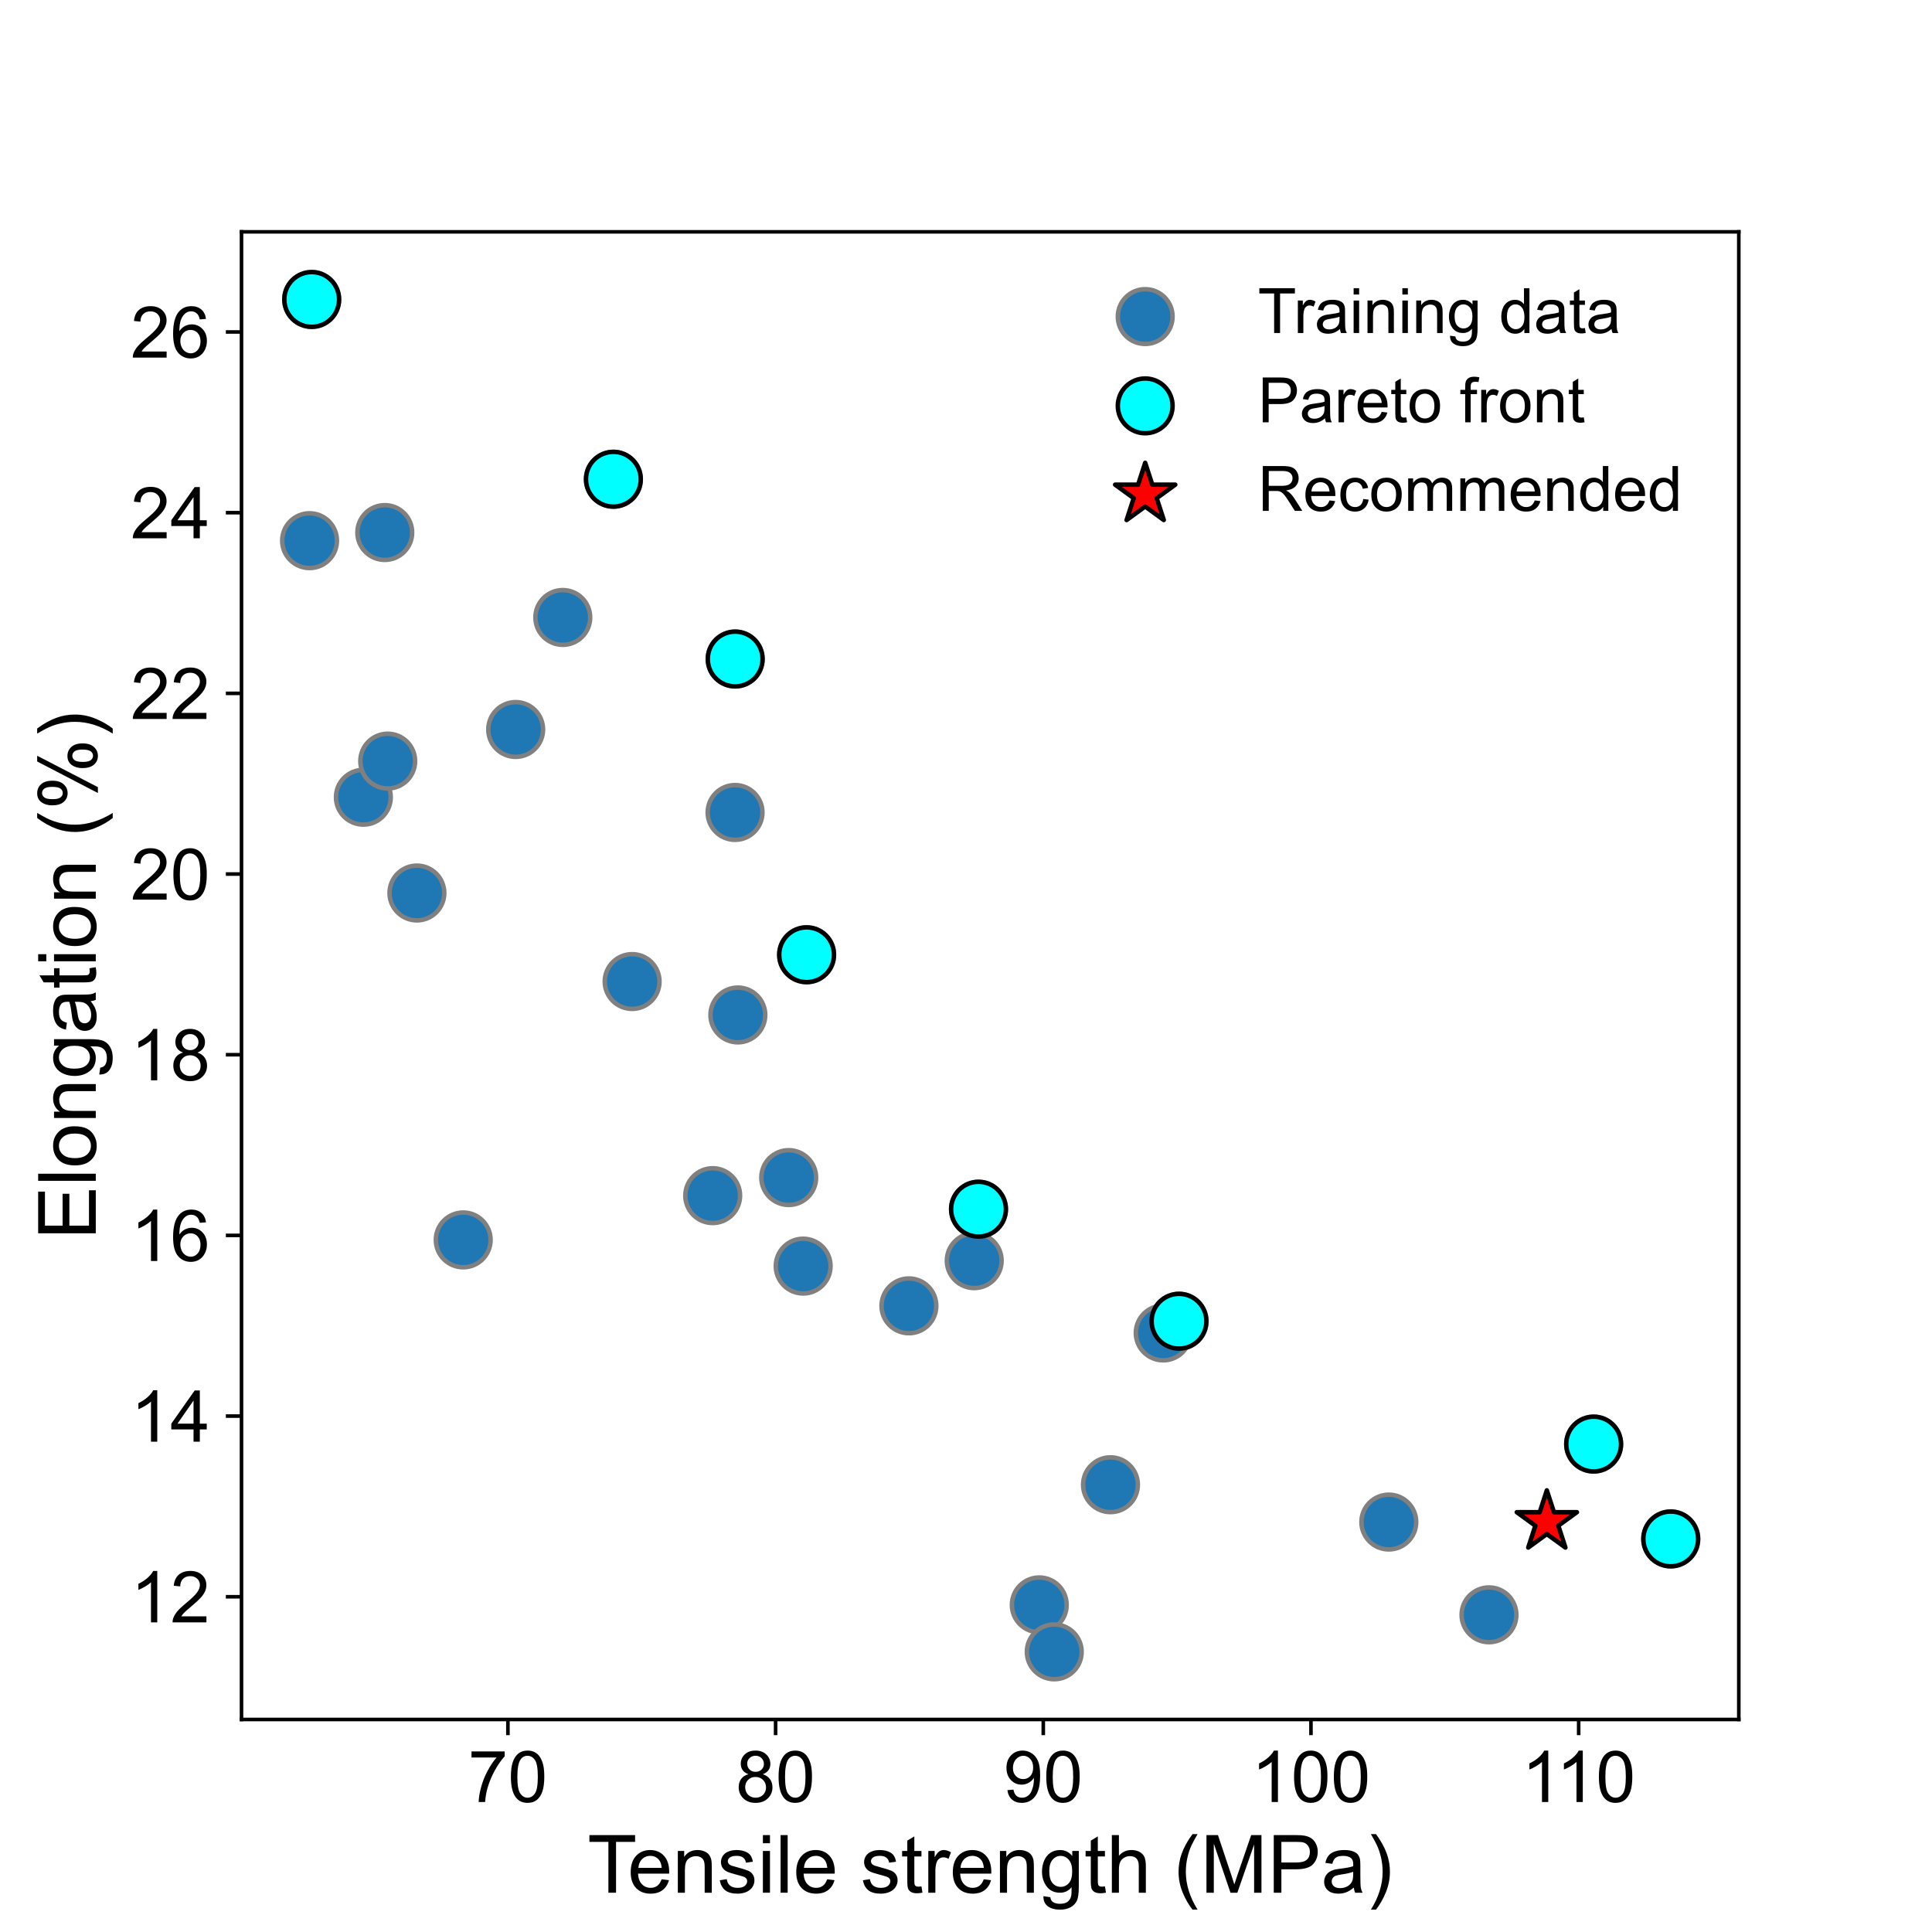
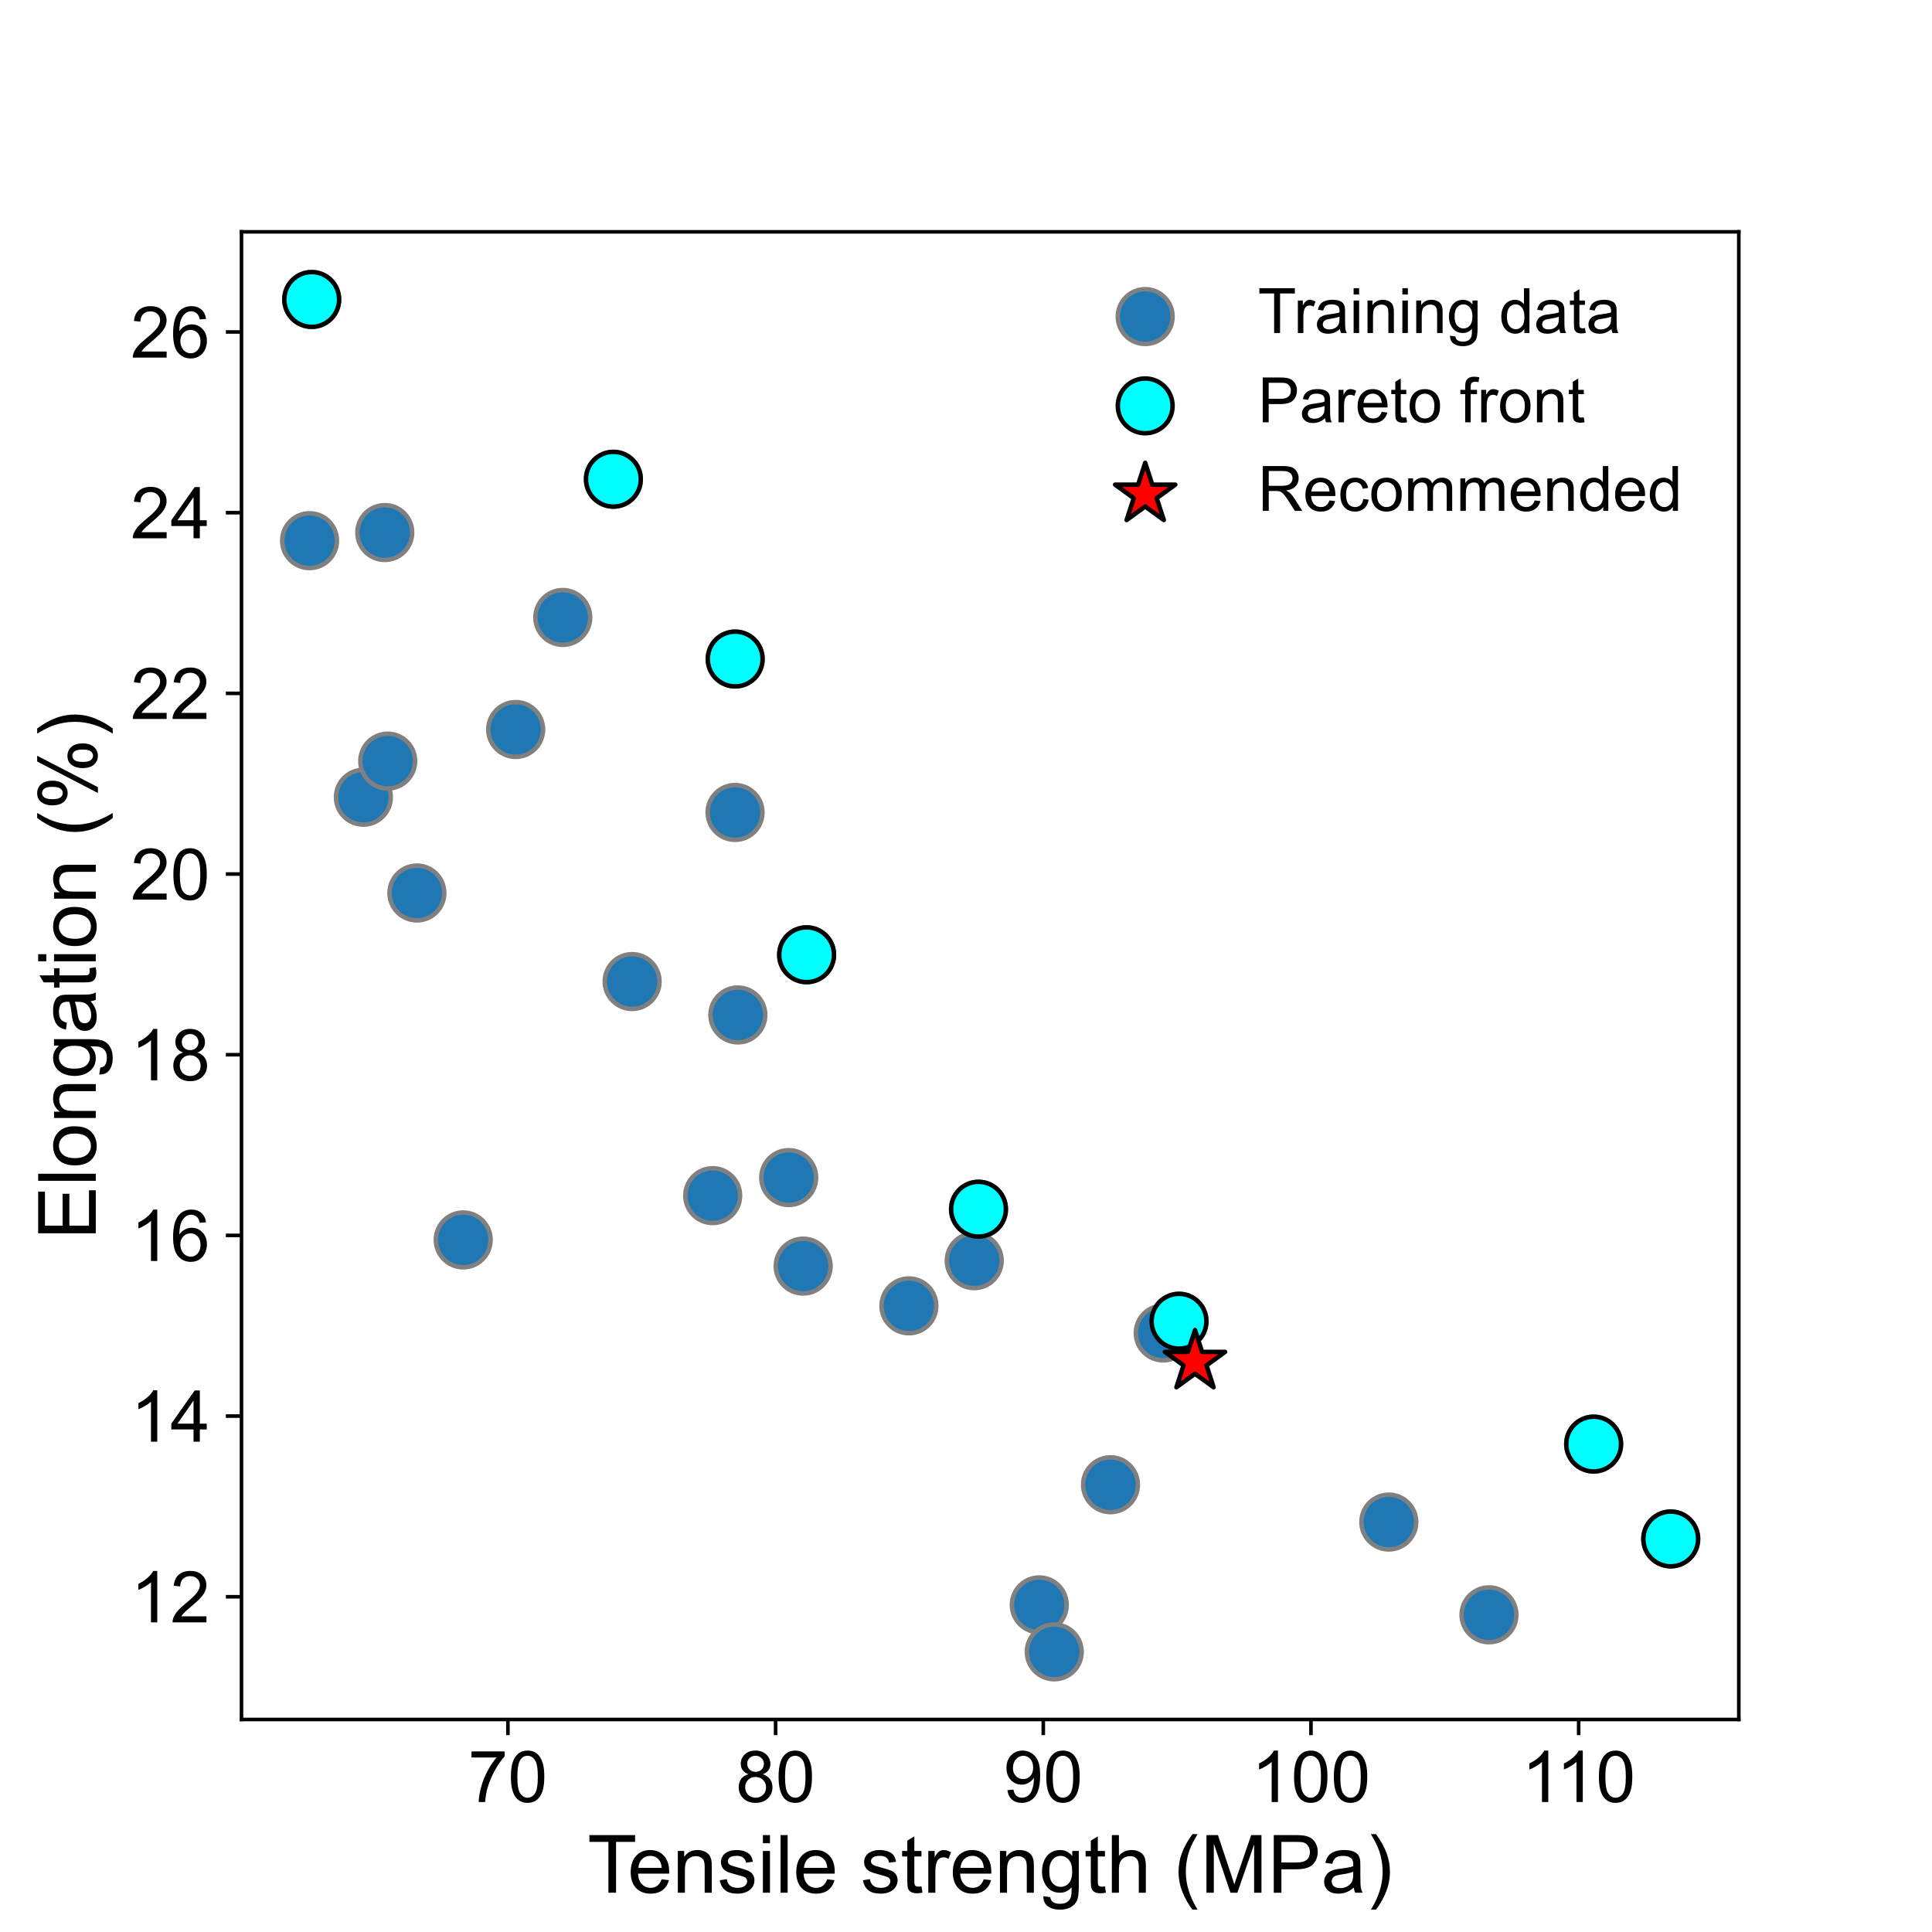
<svg xmlns="http://www.w3.org/2000/svg" xmlns:xlink="http://www.w3.org/1999/xlink" width="432pt" height="432pt" viewBox="0 0 432 432" version="1.1">
  <defs>
    <style type="text/css">*{stroke-linejoin: round; stroke-linecap: butt}</style>
  </defs>
  <g id="figure_1">
    <g id="patch_1">
      <path d="M 0 432  L 432 432  L 432 0  L 0 0  z " style="fill: #ffffff" />
    </g>
    <g id="axes_1">
      <g id="patch_2">
        <path d="M 54 384.48  L 388.8 384.48  L 388.8 51.84  L 54 51.84  z " style="fill: #ffffff" />
      </g>
      <g id="PathCollection_1">
        <defs>
-           <path id="mb2eb0b26bb" d="M 0 6.124  C 1.624 6.124 3.182 5.478 4.33 4.33  C 5.478 3.182 6.124 1.624 6.124 0  C 6.124 -1.624 5.478 -3.182 4.33 -4.33  C 3.182 -5.478 1.624 -6.124 0 -6.124  C -1.624 -6.124 -3.182 -5.478 -4.33 -4.33  C -5.478 -3.182 -6.124 -1.624 -6.124 0  C -6.124 1.624 -5.478 3.182 -4.33 4.33  C -3.182 5.478 -1.624 6.124 0 6.124  z " style="stroke: #808080" />
+           <path id="mb9b597c4c8" d="M 0 6.124  C 1.624 6.124 3.182 5.478 4.33 4.33  C 5.478 3.182 6.124 1.624 6.124 0  C 6.124 -1.624 5.478 -3.182 4.33 -4.33  C 3.182 -5.478 1.624 -6.124 0 -6.124  C -1.624 -6.124 -3.182 -5.478 -4.33 -4.33  C -5.478 -3.182 -6.124 -1.624 -6.124 0  C -6.124 1.624 -5.478 3.182 -4.33 4.33  C -3.182 5.478 -1.624 6.124 0 6.124  z " style="stroke: #808080" />
        </defs>
-         <g clip-path="url(#p5743143199)">
-           <use xlink:href="#mb2eb0b26bb" x="81.249" y="178.264" style="fill: #1f77b4; stroke: #808080" />
-           <use xlink:href="#mb2eb0b26bb" x="69.218" y="120.895" style="fill: #1f77b4; stroke: #808080" />
-           <use xlink:href="#mb2eb0b26bb" x="125.841" y="138.065" style="fill: #1f77b4; stroke: #808080" />
-           <use xlink:href="#mb2eb0b26bb" x="93.22" y="199.677" style="fill: #1f77b4; stroke: #808080" />
-           <use xlink:href="#mb2eb0b26bb" x="115.307" y="163.114" style="fill: #1f77b4; stroke: #808080" />
-           <use xlink:href="#mb2eb0b26bb" x="103.575" y="277.246" style="fill: #1f77b4; stroke: #808080" />
-           <use xlink:href="#mb2eb0b26bb" x="159.36" y="267.348" style="fill: #1f77b4; stroke: #808080" />
-           <use xlink:href="#mb2eb0b26bb" x="176.359" y="263.308" style="fill: #1f77b4; stroke: #808080" />
-           <use xlink:href="#mb2eb0b26bb" x="179.591" y="283.104" style="fill: #1f77b4; stroke: #808080" />
-           <use xlink:href="#mb2eb0b26bb" x="164.986" y="226.947" style="fill: #1f77b4; stroke: #808080" />
-           <use xlink:href="#mb2eb0b26bb" x="203.234" y="291.992" style="fill: #1f77b4; stroke: #808080" />
-           <use xlink:href="#mb2eb0b26bb" x="218.796" y="270.378" style="fill: #1f77b4; stroke: #808080" />
-           <use xlink:href="#mb2eb0b26bb" x="217.839" y="281.892" style="fill: #1f77b4; stroke: #808080" />
-           <use xlink:href="#mb2eb0b26bb" x="260.096" y="298.053" style="fill: #1f77b4; stroke: #808080" />
-           <use xlink:href="#mb2eb0b26bb" x="263.628" y="295.427" style="fill: #1f77b4; stroke: #808080" />
-           <use xlink:href="#mb2eb0b26bb" x="248.305" y="331.989" style="fill: #1f77b4; stroke: #808080" />
-           <use xlink:href="#mb2eb0b26bb" x="232.383" y="358.856" style="fill: #1f77b4; stroke: #808080" />
-           <use xlink:href="#mb2eb0b26bb" x="235.735" y="369.36" style="fill: #1f77b4; stroke: #808080" />
-           <use xlink:href="#mb2eb0b26bb" x="332.94" y="361.078" style="fill: #1f77b4; stroke: #808080" />
-           <use xlink:href="#mb2eb0b26bb" x="356.344" y="322.899" style="fill: #1f77b4; stroke: #808080" />
-           <use xlink:href="#mb2eb0b26bb" x="373.582" y="344.109" style="fill: #1f77b4; stroke: #808080" />
-           <use xlink:href="#mb2eb0b26bb" x="86.696" y="170.184" style="fill: #1f77b4; stroke: #808080" />
-           <use xlink:href="#mb2eb0b26bb" x="69.697" y="66.96" style="fill: #1f77b4; stroke: #808080" />
-           <use xlink:href="#mb2eb0b26bb" x="86.037" y="119.077" style="fill: #1f77b4; stroke: #808080" />
-           <use xlink:href="#mb2eb0b26bb" x="141.344" y="219.473" style="fill: #1f77b4; stroke: #808080" />
-           <use xlink:href="#mb2eb0b26bb" x="164.388" y="147.358" style="fill: #1f77b4; stroke: #808080" />
-           <use xlink:href="#mb2eb0b26bb" x="137.154" y="107.159" style="fill: #1f77b4; stroke: #808080" />
-           <use xlink:href="#mb2eb0b26bb" x="164.359" y="181.667" style="fill: #1f77b4; stroke: #808080" />
-           <use xlink:href="#mb2eb0b26bb" x="310.542" y="340.335" style="fill: #1f77b4; stroke: #808080" />
-           <use xlink:href="#mb2eb0b26bb" x="180.361" y="213.486" style="fill: #1f77b4; stroke: #808080" />
+         <g clip-path="url(#pc70ac5f37f)">
+           <use xlink:href="#mb9b597c4c8" x="81.249" y="178.264" style="fill: #1f77b4; stroke: #808080" />
+           <use xlink:href="#mb9b597c4c8" x="69.218" y="120.895" style="fill: #1f77b4; stroke: #808080" />
+           <use xlink:href="#mb9b597c4c8" x="125.841" y="138.065" style="fill: #1f77b4; stroke: #808080" />
+           <use xlink:href="#mb9b597c4c8" x="93.22" y="199.677" style="fill: #1f77b4; stroke: #808080" />
+           <use xlink:href="#mb9b597c4c8" x="115.307" y="163.114" style="fill: #1f77b4; stroke: #808080" />
+           <use xlink:href="#mb9b597c4c8" x="103.575" y="277.246" style="fill: #1f77b4; stroke: #808080" />
+           <use xlink:href="#mb9b597c4c8" x="159.36" y="267.348" style="fill: #1f77b4; stroke: #808080" />
+           <use xlink:href="#mb9b597c4c8" x="176.359" y="263.308" style="fill: #1f77b4; stroke: #808080" />
+           <use xlink:href="#mb9b597c4c8" x="179.591" y="283.104" style="fill: #1f77b4; stroke: #808080" />
+           <use xlink:href="#mb9b597c4c8" x="164.986" y="226.947" style="fill: #1f77b4; stroke: #808080" />
+           <use xlink:href="#mb9b597c4c8" x="203.234" y="291.992" style="fill: #1f77b4; stroke: #808080" />
+           <use xlink:href="#mb9b597c4c8" x="218.796" y="270.378" style="fill: #1f77b4; stroke: #808080" />
+           <use xlink:href="#mb9b597c4c8" x="217.839" y="281.892" style="fill: #1f77b4; stroke: #808080" />
+           <use xlink:href="#mb9b597c4c8" x="260.096" y="298.053" style="fill: #1f77b4; stroke: #808080" />
+           <use xlink:href="#mb9b597c4c8" x="263.628" y="295.427" style="fill: #1f77b4; stroke: #808080" />
+           <use xlink:href="#mb9b597c4c8" x="248.305" y="331.989" style="fill: #1f77b4; stroke: #808080" />
+           <use xlink:href="#mb9b597c4c8" x="232.383" y="358.856" style="fill: #1f77b4; stroke: #808080" />
+           <use xlink:href="#mb9b597c4c8" x="235.735" y="369.36" style="fill: #1f77b4; stroke: #808080" />
+           <use xlink:href="#mb9b597c4c8" x="332.94" y="361.078" style="fill: #1f77b4; stroke: #808080" />
+           <use xlink:href="#mb9b597c4c8" x="356.344" y="322.899" style="fill: #1f77b4; stroke: #808080" />
+           <use xlink:href="#mb9b597c4c8" x="373.582" y="344.109" style="fill: #1f77b4; stroke: #808080" />
+           <use xlink:href="#mb9b597c4c8" x="86.696" y="170.184" style="fill: #1f77b4; stroke: #808080" />
+           <use xlink:href="#mb9b597c4c8" x="69.697" y="66.96" style="fill: #1f77b4; stroke: #808080" />
+           <use xlink:href="#mb9b597c4c8" x="86.037" y="119.077" style="fill: #1f77b4; stroke: #808080" />
+           <use xlink:href="#mb9b597c4c8" x="141.344" y="219.473" style="fill: #1f77b4; stroke: #808080" />
+           <use xlink:href="#mb9b597c4c8" x="164.388" y="147.358" style="fill: #1f77b4; stroke: #808080" />
+           <use xlink:href="#mb9b597c4c8" x="137.154" y="107.159" style="fill: #1f77b4; stroke: #808080" />
+           <use xlink:href="#mb9b597c4c8" x="164.359" y="181.667" style="fill: #1f77b4; stroke: #808080" />
+           <use xlink:href="#mb9b597c4c8" x="310.542" y="340.335" style="fill: #1f77b4; stroke: #808080" />
+           <use xlink:href="#mb9b597c4c8" x="180.361" y="213.486" style="fill: #1f77b4; stroke: #808080" />
        </g>
      </g>
      <g id="PathCollection_2">
        <defs>
-           <path id="m5d5cbbc933" d="M 0 6.124  C 1.624 6.124 3.182 5.478 4.33 4.33  C 5.478 3.182 6.124 1.624 6.124 0  C 6.124 -1.624 5.478 -3.182 4.33 -4.33  C 3.182 -5.478 1.624 -6.124 0 -6.124  C -1.624 -6.124 -3.182 -5.478 -4.33 -4.33  C -5.478 -3.182 -6.124 -1.624 -6.124 0  C -6.124 1.624 -5.478 3.182 -4.33 4.33  C -3.182 5.478 -1.624 6.124 0 6.124  z " style="stroke: #000000" />
+           <path id="m61746aa710" d="M 0 6.124  C 1.624 6.124 3.182 5.478 4.33 4.33  C 5.478 3.182 6.124 1.624 6.124 0  C 6.124 -1.624 5.478 -3.182 4.33 -4.33  C 3.182 -5.478 1.624 -6.124 0 -6.124  C -1.624 -6.124 -3.182 -5.478 -4.33 -4.33  C -5.478 -3.182 -6.124 -1.624 -6.124 0  C -6.124 1.624 -5.478 3.182 -4.33 4.33  C -3.182 5.478 -1.624 6.124 0 6.124  z " style="stroke: #000000" />
        </defs>
-         <g clip-path="url(#p5743143199)">
-           <use xlink:href="#m5d5cbbc933" x="218.796" y="270.378" style="fill: #00ffff; stroke: #000000" />
-           <use xlink:href="#m5d5cbbc933" x="263.628" y="295.427" style="fill: #00ffff; stroke: #000000" />
-           <use xlink:href="#m5d5cbbc933" x="356.344" y="322.899" style="fill: #00ffff; stroke: #000000" />
-           <use xlink:href="#m5d5cbbc933" x="373.582" y="344.109" style="fill: #00ffff; stroke: #000000" />
-           <use xlink:href="#m5d5cbbc933" x="69.697" y="66.96" style="fill: #00ffff; stroke: #000000" />
-           <use xlink:href="#m5d5cbbc933" x="164.388" y="147.358" style="fill: #00ffff; stroke: #000000" />
-           <use xlink:href="#m5d5cbbc933" x="137.154" y="107.159" style="fill: #00ffff; stroke: #000000" />
-           <use xlink:href="#m5d5cbbc933" x="180.361" y="213.486" style="fill: #00ffff; stroke: #000000" />
+         <g clip-path="url(#pc70ac5f37f)">
+           <use xlink:href="#m61746aa710" x="218.796" y="270.378" style="fill: #00ffff; stroke: #000000" />
+           <use xlink:href="#m61746aa710" x="263.628" y="295.427" style="fill: #00ffff; stroke: #000000" />
+           <use xlink:href="#m61746aa710" x="356.344" y="322.899" style="fill: #00ffff; stroke: #000000" />
+           <use xlink:href="#m61746aa710" x="373.582" y="344.109" style="fill: #00ffff; stroke: #000000" />
+           <use xlink:href="#m61746aa710" x="69.697" y="66.96" style="fill: #00ffff; stroke: #000000" />
+           <use xlink:href="#m61746aa710" x="164.388" y="147.358" style="fill: #00ffff; stroke: #000000" />
+           <use xlink:href="#m61746aa710" x="137.154" y="107.159" style="fill: #00ffff; stroke: #000000" />
+           <use xlink:href="#m61746aa710" x="180.361" y="213.486" style="fill: #00ffff; stroke: #000000" />
        </g>
      </g>
      <g id="PathCollection_3">
        <defs>
-           <path id="mc9ff2b4cbc" d="M 0 -7.071  L -1.588 -2.185  L -6.725 -2.185  L -2.569 0.835  L -4.156 5.721  L -0 2.701  L 4.156 5.721  L 2.569 0.835  L 6.725 -2.185  L 1.588 -2.185  z " style="stroke: #000000" />
+           <path id="m09fe920d8b" d="M 0 -7.071  L -1.588 -2.185  L -6.725 -2.185  L -2.569 0.835  L -4.156 5.721  L -0 2.701  L 4.156 5.721  L 2.569 0.835  L 6.725 -2.185  L 1.588 -2.185  z " style="stroke: #000000" />
        </defs>
-         <g clip-path="url(#p5743143199)">
-           <use xlink:href="#mc9ff2b4cbc" x="345.876" y="340.316" style="fill: #ff0000; stroke: #000000" />
+         <g clip-path="url(#pc70ac5f37f)">
+           <use xlink:href="#m09fe920d8b" x="267.208" y="304.473" style="fill: #ff0000; stroke: #000000" />
        </g>
      </g>
      <g id="matplotlib.axis_1">
        <g id="xtick_1">
          <g id="line2d_1">
            <defs>
-               <path id="me4dbacbc9c" d="M 0 0  L 0 3.5  " style="stroke: #000000; stroke-width: 0.8" />
-             </defs>
-             <g>
-               <use xlink:href="#me4dbacbc9c" x="113.571" y="384.48" style="stroke: #000000; stroke-width: 0.8" />
+               <path id="m634e123842" d="M 0 0  L 0 3.5  " style="stroke: #000000; stroke-width: 0.8" />
+             </defs>
+             <g>
+               <use xlink:href="#m634e123842" x="113.571" y="384.48" style="stroke: #000000; stroke-width: 0.8" />
            </g>
          </g>
          <g id="text_1">
            <g transform="translate(104.6734 402.9325) scale(0.16 -0.16)">
              <defs>
                <path id="ArialMT-37" d="M 303 3981  L 303 4522  L 3269 4522  L 3269 4084  Q 2831 3619 2401 2847  Q 1972 2075 1738 1259  Q 1569 684 1522 0  L 944 0  Q 953 541 1156 1306  Q 1359 2072 1739 2783  Q 2119 3494 2547 3981  L 303 3981  z " transform="scale(0.015625)" />
                <path id="ArialMT-30" d="M 266 2259  Q 266 3072 433 3567  Q 600 4063 929 4331  Q 1259 4600 1759 4600  Q 2128 4600 2406 4451  Q 2684 4303 2865 4023  Q 3047 3744 3150 3342  Q 3253 2941 3253 2259  Q 3253 1453 3087 958  Q 2922 463 2592 192  Q 2263 -78 1759 -78  Q 1097 -78 719 397  Q 266 969 266 2259  z M 844 2259  Q 844 1131 1108 757  Q 1372 384 1759 384  Q 2147 384 2411 759  Q 2675 1134 2675 2259  Q 2675 3391 2411 3762  Q 2147 4134 1753 4134  Q 1366 4134 1134 3806  Q 844 3388 844 2259  z " transform="scale(0.015625)" />
              </defs>
              <use xlink:href="#ArialMT-37" />
              <use xlink:href="#ArialMT-30" x="55.615" />
            </g>
          </g>
        </g>
        <g id="xtick_2">
          <g id="line2d_2">
            <g>
-               <use xlink:href="#me4dbacbc9c" x="173.426" y="384.48" style="stroke: #000000; stroke-width: 0.8" />
+               <use xlink:href="#m634e123842" x="173.426" y="384.48" style="stroke: #000000; stroke-width: 0.8" />
            </g>
          </g>
          <g id="text_2">
            <g transform="translate(164.5286 402.9325) scale(0.16 -0.16)">
              <defs>
                <path id="ArialMT-38" d="M 1131 2484  Q 781 2613 612 2850  Q 444 3088 444 3419  Q 444 3919 803 4259  Q 1163 4600 1759 4600  Q 2359 4600 2725 4251  Q 3091 3903 3091 3403  Q 3091 3084 2923 2848  Q 2756 2613 2416 2484  Q 2838 2347 3058 2040  Q 3278 1734 3278 1309  Q 3278 722 2862 322  Q 2447 -78 1769 -78  Q 1091 -78 675 323  Q 259 725 259 1325  Q 259 1772 486 2073  Q 713 2375 1131 2484  z M 1019 3438  Q 1019 3113 1228 2906  Q 1438 2700 1772 2700  Q 2097 2700 2305 2904  Q 2513 3109 2513 3406  Q 2513 3716 2298 3927  Q 2084 4138 1766 4138  Q 1444 4138 1231 3931  Q 1019 3725 1019 3438  z M 838 1322  Q 838 1081 952 856  Q 1066 631 1291 507  Q 1516 384 1775 384  Q 2178 384 2440 643  Q 2703 903 2703 1303  Q 2703 1709 2433 1975  Q 2163 2241 1756 2241  Q 1359 2241 1098 1978  Q 838 1716 838 1322  z " transform="scale(0.015625)" />
              </defs>
              <use xlink:href="#ArialMT-38" />
              <use xlink:href="#ArialMT-30" x="55.615" />
            </g>
          </g>
        </g>
        <g id="xtick_3">
          <g id="line2d_3">
            <g>
-               <use xlink:href="#me4dbacbc9c" x="233.281" y="384.48" style="stroke: #000000; stroke-width: 0.8" />
+               <use xlink:href="#m634e123842" x="233.281" y="384.48" style="stroke: #000000; stroke-width: 0.8" />
            </g>
          </g>
          <g id="text_3">
            <g transform="translate(224.3838 402.9325) scale(0.16 -0.16)">
              <defs>
                <path id="ArialMT-39" d="M 350 1059  L 891 1109  Q 959 728 1153 556  Q 1347 384 1650 384  Q 1909 384 2104 503  Q 2300 622 2425 820  Q 2550 1019 2634 1356  Q 2719 1694 2719 2044  Q 2719 2081 2716 2156  Q 2547 1888 2255 1720  Q 1963 1553 1622 1553  Q 1053 1553 659 1965  Q 266 2378 266 3053  Q 266 3750 677 4175  Q 1088 4600 1706 4600  Q 2153 4600 2523 4359  Q 2894 4119 3086 3673  Q 3278 3228 3278 2384  Q 3278 1506 3087 986  Q 2897 466 2520 194  Q 2144 -78 1638 -78  Q 1100 -78 759 220  Q 419 519 350 1059  z M 2653 3081  Q 2653 3566 2395 3850  Q 2138 4134 1775 4134  Q 1400 4134 1122 3828  Q 844 3522 844 3034  Q 844 2597 1108 2323  Q 1372 2050 1759 2050  Q 2150 2050 2401 2323  Q 2653 2597 2653 3081  z " transform="scale(0.015625)" />
              </defs>
              <use xlink:href="#ArialMT-39" />
              <use xlink:href="#ArialMT-30" x="55.615" />
            </g>
          </g>
        </g>
        <g id="xtick_4">
          <g id="line2d_4">
            <g>
-               <use xlink:href="#me4dbacbc9c" x="293.136" y="384.48" style="stroke: #000000; stroke-width: 0.8" />
+               <use xlink:href="#m634e123842" x="293.136" y="384.48" style="stroke: #000000; stroke-width: 0.8" />
            </g>
          </g>
          <g id="text_4">
            <g transform="translate(279.7902 402.9325) scale(0.16 -0.16)">
              <defs>
                <path id="ArialMT-31" d="M 2384 0  L 1822 0  L 1822 3584  Q 1619 3391 1289 3197  Q 959 3003 697 2906  L 697 3450  Q 1169 3672 1522 3987  Q 1875 4303 2022 4600  L 2384 4600  L 2384 0  z " transform="scale(0.015625)" />
              </defs>
              <use xlink:href="#ArialMT-31" />
              <use xlink:href="#ArialMT-30" x="55.615" />
              <use xlink:href="#ArialMT-30" x="111.23" />
            </g>
          </g>
        </g>
        <g id="xtick_5">
          <g id="line2d_5">
            <g>
-               <use xlink:href="#me4dbacbc9c" x="352.992" y="384.48" style="stroke: #000000; stroke-width: 0.8" />
+               <use xlink:href="#m634e123842" x="352.992" y="384.48" style="stroke: #000000; stroke-width: 0.8" />
            </g>
          </g>
          <g id="text_5">
            <g transform="translate(340.2354 402.9325) scale(0.16 -0.16)">
              <use xlink:href="#ArialMT-31" />
              <use xlink:href="#ArialMT-31" x="48.24" />
              <use xlink:href="#ArialMT-30" x="103.855" />
            </g>
          </g>
        </g>
        <g id="text_6">
          <g transform="translate(131.3747 423.2159) scale(0.18 -0.18)">
            <defs>
              <path id="ArialMT-54" d="M 1659 0  L 1659 4041  L 150 4041  L 150 4581  L 3781 4581  L 3781 4041  L 2266 4041  L 2266 0  L 1659 0  z " transform="scale(0.015625)" />
              <path id="ArialMT-65" d="M 2694 1069  L 3275 997  Q 3138 488 2766 206  Q 2394 -75 1816 -75  Q 1088 -75 661 373  Q 234 822 234 1631  Q 234 2469 665 2931  Q 1097 3394 1784 3394  Q 2450 3394 2872 2941  Q 3294 2488 3294 1666  Q 3294 1616 3291 1516  L 816 1516  Q 847 969 1125 678  Q 1403 388 1819 388  Q 2128 388 2347 550  Q 2566 713 2694 1069  z M 847 1978  L 2700 1978  Q 2663 2397 2488 2606  Q 2219 2931 1791 2931  Q 1403 2931 1139 2672  Q 875 2413 847 1978  z " transform="scale(0.015625)" />
              <path id="ArialMT-6e" d="M 422 0  L 422 3319  L 928 3319  L 928 2847  Q 1294 3394 1984 3394  Q 2284 3394 2536 3286  Q 2788 3178 2913 3003  Q 3038 2828 3088 2588  Q 3119 2431 3119 2041  L 3119 0  L 2556 0  L 2556 2019  Q 2556 2363 2490 2533  Q 2425 2703 2258 2804  Q 2091 2906 1866 2906  Q 1506 2906 1245 2678  Q 984 2450 984 1813  L 984 0  L 422 0  z " transform="scale(0.015625)" />
              <path id="ArialMT-73" d="M 197 991  L 753 1078  Q 800 744 1014 566  Q 1228 388 1613 388  Q 2000 388 2187 545  Q 2375 703 2375 916  Q 2375 1106 2209 1216  Q 2094 1291 1634 1406  Q 1016 1563 777 1677  Q 538 1791 414 1992  Q 291 2194 291 2438  Q 291 2659 392 2848  Q 494 3038 669 3163  Q 800 3259 1026 3326  Q 1253 3394 1513 3394  Q 1903 3394 2198 3281  Q 2494 3169 2634 2976  Q 2775 2784 2828 2463  L 2278 2388  Q 2241 2644 2061 2787  Q 1881 2931 1553 2931  Q 1166 2931 1000 2803  Q 834 2675 834 2503  Q 834 2394 903 2306  Q 972 2216 1119 2156  Q 1203 2125 1616 2013  Q 2213 1853 2448 1751  Q 2684 1650 2818 1456  Q 2953 1263 2953 975  Q 2953 694 2789 445  Q 2625 197 2315 61  Q 2006 -75 1616 -75  Q 969 -75 630 194  Q 291 463 197 991  z " transform="scale(0.015625)" />
              <path id="ArialMT-69" d="M 425 3934  L 425 4581  L 988 4581  L 988 3934  L 425 3934  z M 425 0  L 425 3319  L 988 3319  L 988 0  L 425 0  z " transform="scale(0.015625)" />
              <path id="ArialMT-6c" d="M 409 0  L 409 4581  L 972 4581  L 972 0  L 409 0  z " transform="scale(0.015625)" />
              <path id="ArialMT-20" transform="scale(0.015625)" />
              <path id="ArialMT-74" d="M 1650 503  L 1731 6  Q 1494 -44 1306 -44  Q 1000 -44 831 53  Q 663 150 594 308  Q 525 466 525 972  L 525 2881  L 113 2881  L 113 3319  L 525 3319  L 525 4141  L 1084 4478  L 1084 3319  L 1650 3319  L 1650 2881  L 1084 2881  L 1084 941  Q 1084 700 1114 631  Q 1144 563 1211 522  Q 1278 481 1403 481  Q 1497 481 1650 503  z " transform="scale(0.015625)" />
              <path id="ArialMT-72" d="M 416 0  L 416 3319  L 922 3319  L 922 2816  Q 1116 3169 1280 3281  Q 1444 3394 1641 3394  Q 1925 3394 2219 3213  L 2025 2691  Q 1819 2813 1613 2813  Q 1428 2813 1281 2702  Q 1134 2591 1072 2394  Q 978 2094 978 1738  L 978 0  L 416 0  z " transform="scale(0.015625)" />
              <path id="ArialMT-67" d="M 319 -275  L 866 -356  Q 900 -609 1056 -725  Q 1266 -881 1628 -881  Q 2019 -881 2231 -725  Q 2444 -569 2519 -288  Q 2563 -116 2559 434  Q 2191 0 1641 0  Q 956 0 581 494  Q 206 988 206 1678  Q 206 2153 378 2554  Q 550 2956 876 3175  Q 1203 3394 1644 3394  Q 2231 3394 2613 2919  L 2613 3319  L 3131 3319  L 3131 450  Q 3131 -325 2973 -648  Q 2816 -972 2473 -1159  Q 2131 -1347 1631 -1347  Q 1038 -1347 672 -1080  Q 306 -813 319 -275  z M 784 1719  Q 784 1066 1043 766  Q 1303 466 1694 466  Q 2081 466 2343 764  Q 2606 1063 2606 1700  Q 2606 2309 2336 2618  Q 2066 2928 1684 2928  Q 1309 2928 1046 2623  Q 784 2319 784 1719  z " transform="scale(0.015625)" />
              <path id="ArialMT-68" d="M 422 0  L 422 4581  L 984 4581  L 984 2938  Q 1378 3394 1978 3394  Q 2347 3394 2619 3248  Q 2891 3103 3008 2847  Q 3125 2591 3125 2103  L 3125 0  L 2563 0  L 2563 2103  Q 2563 2525 2380 2717  Q 2197 2909 1863 2909  Q 1613 2909 1392 2779  Q 1172 2650 1078 2428  Q 984 2206 984 1816  L 984 0  L 422 0  z " transform="scale(0.015625)" />
              <path id="ArialMT-28" d="M 1497 -1347  Q 1031 -759 709 28  Q 388 816 388 1659  Q 388 2403 628 3084  Q 909 3875 1497 4659  L 1900 4659  Q 1522 4009 1400 3731  Q 1209 3300 1100 2831  Q 966 2247 966 1656  Q 966 153 1900 -1347  L 1497 -1347  z " transform="scale(0.015625)" />
              <path id="ArialMT-4d" d="M 475 0  L 475 4581  L 1388 4581  L 2472 1338  Q 2622 884 2691 659  Q 2769 909 2934 1394  L 4031 4581  L 4847 4581  L 4847 0  L 4263 0  L 4263 3834  L 2931 0  L 2384 0  L 1059 3900  L 1059 0  L 475 0  z " transform="scale(0.015625)" />
              <path id="ArialMT-50" d="M 494 0  L 494 4581  L 2222 4581  Q 2678 4581 2919 4538  Q 3256 4481 3484 4323  Q 3713 4166 3852 3881  Q 3991 3597 3991 3256  Q 3991 2672 3619 2267  Q 3247 1863 2275 1863  L 1100 1863  L 1100 0  L 494 0  z M 1100 2403  L 2284 2403  Q 2872 2403 3119 2622  Q 3366 2841 3366 3238  Q 3366 3525 3220 3729  Q 3075 3934 2838 4000  Q 2684 4041 2272 4041  L 1100 4041  L 1100 2403  z " transform="scale(0.015625)" />
              <path id="ArialMT-61" d="M 2588 409  Q 2275 144 1986 34  Q 1697 -75 1366 -75  Q 819 -75 525 192  Q 231 459 231 875  Q 231 1119 342 1320  Q 453 1522 633 1644  Q 813 1766 1038 1828  Q 1203 1872 1538 1913  Q 2219 1994 2541 2106  Q 2544 2222 2544 2253  Q 2544 2597 2384 2738  Q 2169 2928 1744 2928  Q 1347 2928 1158 2789  Q 969 2650 878 2297  L 328 2372  Q 403 2725 575 2942  Q 747 3159 1072 3276  Q 1397 3394 1825 3394  Q 2250 3394 2515 3294  Q 2781 3194 2906 3042  Q 3031 2891 3081 2659  Q 3109 2516 3109 2141  L 3109 1391  Q 3109 606 3145 398  Q 3181 191 3288 0  L 2700 0  Q 2613 175 2588 409  z M 2541 1666  Q 2234 1541 1622 1453  Q 1275 1403 1131 1340  Q 988 1278 909 1158  Q 831 1038 831 891  Q 831 666 1001 516  Q 1172 366 1500 366  Q 1825 366 2078 508  Q 2331 650 2450 897  Q 2541 1088 2541 1459  L 2541 1666  z " transform="scale(0.015625)" />
              <path id="ArialMT-29" d="M 791 -1347  L 388 -1347  Q 1322 153 1322 1656  Q 1322 2244 1188 2822  Q 1081 3291 891 3722  Q 769 4003 388 4659  L 791 4659  Q 1378 3875 1659 3084  Q 1900 2403 1900 1659  Q 1900 816 1576 28  Q 1253 -759 791 -1347  z " transform="scale(0.015625)" />
            </defs>
            <use xlink:href="#ArialMT-54" />
            <use xlink:href="#ArialMT-65" x="49.959" />
            <use xlink:href="#ArialMT-6e" x="105.574" />
            <use xlink:href="#ArialMT-73" x="161.189" />
            <use xlink:href="#ArialMT-69" x="211.189" />
            <use xlink:href="#ArialMT-6c" x="233.406" />
            <use xlink:href="#ArialMT-65" x="255.623" />
            <use xlink:href="#ArialMT-20" x="311.238" />
            <use xlink:href="#ArialMT-73" x="339.021" />
            <use xlink:href="#ArialMT-74" x="389.021" />
            <use xlink:href="#ArialMT-72" x="416.805" />
            <use xlink:href="#ArialMT-65" x="450.105" />
            <use xlink:href="#ArialMT-6e" x="505.721" />
            <use xlink:href="#ArialMT-67" x="561.336" />
            <use xlink:href="#ArialMT-74" x="616.951" />
            <use xlink:href="#ArialMT-68" x="644.734" />
            <use xlink:href="#ArialMT-20" x="700.35" />
            <use xlink:href="#ArialMT-28" x="728.133" />
            <use xlink:href="#ArialMT-4d" x="761.434" />
            <use xlink:href="#ArialMT-50" x="844.734" />
            <use xlink:href="#ArialMT-61" x="911.434" />
            <use xlink:href="#ArialMT-29" x="967.049" />
          </g>
        </g>
      </g>
      <g id="matplotlib.axis_2">
        <g id="ytick_1">
          <g id="line2d_6">
            <defs>
-               <path id="m9d017c8303" d="M 0 0  L -3.5 0  " style="stroke: #000000; stroke-width: 0.8" />
-             </defs>
-             <g>
-               <use xlink:href="#m9d017c8303" x="54" y="357.038" style="stroke: #000000; stroke-width: 0.8" />
+               <path id="maeb48e735c" d="M 0 0  L -3.5 0  " style="stroke: #000000; stroke-width: 0.8" />
+             </defs>
+             <g>
+               <use xlink:href="#maeb48e735c" x="54" y="357.038" style="stroke: #000000; stroke-width: 0.8" />
            </g>
          </g>
          <g id="text_7">
            <g transform="translate(29.205 362.764) scale(0.16 -0.16)">
              <defs>
                <path id="ArialMT-32" d="M 3222 541  L 3222 0  L 194 0  Q 188 203 259 391  Q 375 700 629 1000  Q 884 1300 1366 1694  Q 2113 2306 2375 2664  Q 2638 3022 2638 3341  Q 2638 3675 2398 3904  Q 2159 4134 1775 4134  Q 1369 4134 1125 3890  Q 881 3647 878 3216  L 300 3275  Q 359 3922 746 4261  Q 1134 4600 1788 4600  Q 2447 4600 2831 4234  Q 3216 3869 3216 3328  Q 3216 3053 3103 2787  Q 2991 2522 2730 2228  Q 2469 1934 1863 1422  Q 1356 997 1212 845  Q 1069 694 975 541  L 3222 541  z " transform="scale(0.015625)" />
              </defs>
              <use xlink:href="#ArialMT-31" />
              <use xlink:href="#ArialMT-32" x="55.615" />
            </g>
          </g>
        </g>
        <g id="ytick_2">
          <g id="line2d_7">
            <g>
-               <use xlink:href="#m9d017c8303" x="54" y="316.637" style="stroke: #000000; stroke-width: 0.8" />
+               <use xlink:href="#maeb48e735c" x="54" y="316.637" style="stroke: #000000; stroke-width: 0.8" />
            </g>
          </g>
          <g id="text_8">
            <g transform="translate(29.205 322.3632) scale(0.16 -0.16)">
              <defs>
                <path id="ArialMT-34" d="M 2069 0  L 2069 1097  L 81 1097  L 81 1613  L 2172 4581  L 2631 4581  L 2631 1613  L 3250 1613  L 3250 1097  L 2631 1097  L 2631 0  L 2069 0  z M 2069 1613  L 2069 3678  L 634 1613  L 2069 1613  z " transform="scale(0.015625)" />
              </defs>
              <use xlink:href="#ArialMT-31" />
              <use xlink:href="#ArialMT-34" x="55.615" />
            </g>
          </g>
        </g>
        <g id="ytick_3">
          <g id="line2d_8">
            <g>
-               <use xlink:href="#m9d017c8303" x="54" y="276.236" style="stroke: #000000; stroke-width: 0.8" />
+               <use xlink:href="#maeb48e735c" x="54" y="276.236" style="stroke: #000000; stroke-width: 0.8" />
            </g>
          </g>
          <g id="text_9">
            <g transform="translate(29.205 281.9624) scale(0.16 -0.16)">
              <defs>
                <path id="ArialMT-36" d="M 3184 3459  L 2625 3416  Q 2550 3747 2413 3897  Q 2184 4138 1850 4138  Q 1581 4138 1378 3988  Q 1113 3794 959 3422  Q 806 3050 800 2363  Q 1003 2672 1297 2822  Q 1591 2972 1913 2972  Q 2475 2972 2870 2558  Q 3266 2144 3266 1488  Q 3266 1056 3080 686  Q 2894 316 2569 119  Q 2244 -78 1831 -78  Q 1128 -78 684 439  Q 241 956 241 2144  Q 241 3472 731 4075  Q 1159 4600 1884 4600  Q 2425 4600 2770 4297  Q 3116 3994 3184 3459  z M 888 1484  Q 888 1194 1011 928  Q 1134 663 1356 523  Q 1578 384 1822 384  Q 2178 384 2434 671  Q 2691 959 2691 1453  Q 2691 1928 2437 2201  Q 2184 2475 1800 2475  Q 1419 2475 1153 2201  Q 888 1928 888 1484  z " transform="scale(0.015625)" />
              </defs>
              <use xlink:href="#ArialMT-31" />
              <use xlink:href="#ArialMT-36" x="55.615" />
            </g>
          </g>
        </g>
        <g id="ytick_4">
          <g id="line2d_9">
            <g>
-               <use xlink:href="#m9d017c8303" x="54" y="235.835" style="stroke: #000000; stroke-width: 0.8" />
+               <use xlink:href="#maeb48e735c" x="54" y="235.835" style="stroke: #000000; stroke-width: 0.8" />
            </g>
          </g>
          <g id="text_10">
            <g transform="translate(29.205 241.5616) scale(0.16 -0.16)">
              <use xlink:href="#ArialMT-31" />
              <use xlink:href="#ArialMT-38" x="55.615" />
            </g>
          </g>
        </g>
        <g id="ytick_5">
          <g id="line2d_10">
            <g>
-               <use xlink:href="#m9d017c8303" x="54" y="195.435" style="stroke: #000000; stroke-width: 0.8" />
+               <use xlink:href="#maeb48e735c" x="54" y="195.435" style="stroke: #000000; stroke-width: 0.8" />
            </g>
          </g>
          <g id="text_11">
            <g transform="translate(29.205 201.1608) scale(0.16 -0.16)">
              <use xlink:href="#ArialMT-32" />
              <use xlink:href="#ArialMT-30" x="55.615" />
            </g>
          </g>
        </g>
        <g id="ytick_6">
          <g id="line2d_11">
            <g>
-               <use xlink:href="#m9d017c8303" x="54" y="155.034" style="stroke: #000000; stroke-width: 0.8" />
+               <use xlink:href="#maeb48e735c" x="54" y="155.034" style="stroke: #000000; stroke-width: 0.8" />
            </g>
          </g>
          <g id="text_12">
            <g transform="translate(29.205 160.76) scale(0.16 -0.16)">
              <use xlink:href="#ArialMT-32" />
              <use xlink:href="#ArialMT-32" x="55.615" />
            </g>
          </g>
        </g>
        <g id="ytick_7">
          <g id="line2d_12">
            <g>
-               <use xlink:href="#m9d017c8303" x="54" y="114.633" style="stroke: #000000; stroke-width: 0.8" />
+               <use xlink:href="#maeb48e735c" x="54" y="114.633" style="stroke: #000000; stroke-width: 0.8" />
            </g>
          </g>
          <g id="text_13">
            <g transform="translate(29.205 120.3592) scale(0.16 -0.16)">
              <use xlink:href="#ArialMT-32" />
              <use xlink:href="#ArialMT-34" x="55.615" />
            </g>
          </g>
        </g>
        <g id="ytick_8">
          <g id="line2d_13">
            <g>
-               <use xlink:href="#m9d017c8303" x="54" y="74.232" style="stroke: #000000; stroke-width: 0.8" />
+               <use xlink:href="#maeb48e735c" x="54" y="74.232" style="stroke: #000000; stroke-width: 0.8" />
            </g>
          </g>
          <g id="text_14">
            <g transform="translate(29.205 79.95839) scale(0.16 -0.16)">
              <use xlink:href="#ArialMT-32" />
              <use xlink:href="#ArialMT-36" x="55.615" />
            </g>
          </g>
        </g>
        <g id="text_15">
          <g transform="translate(21.41656 277.1888) rotate(-90) scale(0.18 -0.18)">
            <defs>
              <path id="ArialMT-45" d="M 506 0  L 506 4581  L 3819 4581  L 3819 4041  L 1113 4041  L 1113 2638  L 3647 2638  L 3647 2100  L 1113 2100  L 1113 541  L 3925 541  L 3925 0  L 506 0  z " transform="scale(0.015625)" />
              <path id="ArialMT-6f" d="M 213 1659  Q 213 2581 725 3025  Q 1153 3394 1769 3394  Q 2453 3394 2887 2945  Q 3322 2497 3322 1706  Q 3322 1066 3130 698  Q 2938 331 2570 128  Q 2203 -75 1769 -75  Q 1072 -75 642 372  Q 213 819 213 1659  z M 791 1659  Q 791 1022 1069 705  Q 1347 388 1769 388  Q 2188 388 2466 706  Q 2744 1025 2744 1678  Q 2744 2294 2464 2611  Q 2184 2928 1769 2928  Q 1347 2928 1069 2612  Q 791 2297 791 1659  z " transform="scale(0.015625)" />
              <path id="ArialMT-25" d="M 372 3481  Q 372 3972 619 4315  Q 866 4659 1334 4659  Q 1766 4659 2048 4351  Q 2331 4044 2331 3447  Q 2331 2866 2045 2552  Q 1759 2238 1341 2238  Q 925 2238 648 2547  Q 372 2856 372 3481  z M 1350 4272  Q 1141 4272 1002 4090  Q 863 3909 863 3425  Q 863 2984 1003 2804  Q 1144 2625 1350 2625  Q 1563 2625 1702 2806  Q 1841 2988 1841 3469  Q 1841 3913 1700 4092  Q 1559 4272 1350 4272  z M 1353 -169  L 3859 4659  L 4316 4659  L 1819 -169  L 1353 -169  z M 3334 1075  Q 3334 1569 3581 1911  Q 3828 2253 4300 2253  Q 4731 2253 5014 1945  Q 5297 1638 5297 1041  Q 5297 459 5011 145  Q 4725 -169 4303 -169  Q 3888 -169 3611 142  Q 3334 453 3334 1075  z M 4316 1866  Q 4103 1866 3964 1684  Q 3825 1503 3825 1019  Q 3825 581 3965 400  Q 4106 219 4313 219  Q 4528 219 4667 400  Q 4806 581 4806 1063  Q 4806 1506 4665 1686  Q 4525 1866 4316 1866  z " transform="scale(0.015625)" />
            </defs>
            <use xlink:href="#ArialMT-45" />
            <use xlink:href="#ArialMT-6c" x="66.699" />
            <use xlink:href="#ArialMT-6f" x="88.916" />
            <use xlink:href="#ArialMT-6e" x="144.531" />
            <use xlink:href="#ArialMT-67" x="200.146" />
            <use xlink:href="#ArialMT-61" x="255.762" />
            <use xlink:href="#ArialMT-74" x="311.377" />
            <use xlink:href="#ArialMT-69" x="339.16" />
            <use xlink:href="#ArialMT-6f" x="361.377" />
            <use xlink:href="#ArialMT-6e" x="416.992" />
            <use xlink:href="#ArialMT-20" x="472.607" />
            <use xlink:href="#ArialMT-28" x="500.391" />
            <use xlink:href="#ArialMT-25" x="533.691" />
            <use xlink:href="#ArialMT-29" x="622.607" />
          </g>
        </g>
      </g>
      <g id="patch_3">
        <path d="M 54 384.48  L 54 51.84  " style="fill: none; stroke: #000000; stroke-width: 0.8; stroke-linejoin: miter; stroke-linecap: square" />
      </g>
      <g id="patch_4">
        <path d="M 388.8 384.48  L 388.8 51.84  " style="fill: none; stroke: #000000; stroke-width: 0.8; stroke-linejoin: miter; stroke-linecap: square" />
      </g>
      <g id="patch_5">
        <path d="M 54 384.48  L 388.8 384.48  " style="fill: none; stroke: #000000; stroke-width: 0.8; stroke-linejoin: miter; stroke-linecap: square" />
      </g>
      <g id="patch_6">
        <path d="M 54 51.84  L 388.8 51.84  " style="fill: none; stroke: #000000; stroke-width: 0.8; stroke-linejoin: miter; stroke-linecap: square" />
      </g>
      <g id="legend_1">
        <g id="PathCollection_4">
          <g>
-             <use xlink:href="#mb2eb0b26bb" x="256.069" y="70.786" style="fill: #1f77b4; stroke: #808080" />
+             <use xlink:href="#mb9b597c4c8" x="256.069" y="70.786" style="fill: #1f77b4; stroke: #808080" />
          </g>
        </g>
        <g id="text_16">
          <g transform="translate(281.2691 74.46094) scale(0.14 -0.14)">
            <defs>
              <path id="ArialMT-64" d="M 2575 0  L 2575 419  Q 2259 -75 1647 -75  Q 1250 -75 917 144  Q 584 363 401 755  Q 219 1147 219 1656  Q 219 2153 384 2558  Q 550 2963 881 3178  Q 1213 3394 1622 3394  Q 1922 3394 2156 3267  Q 2391 3141 2538 2938  L 2538 4581  L 3097 4581  L 3097 0  L 2575 0  z M 797 1656  Q 797 1019 1065 703  Q 1334 388 1700 388  Q 2069 388 2326 689  Q 2584 991 2584 1609  Q 2584 2291 2321 2609  Q 2059 2928 1675 2928  Q 1300 2928 1048 2622  Q 797 2316 797 1656  z " transform="scale(0.015625)" />
            </defs>
            <use xlink:href="#ArialMT-54" />
            <use xlink:href="#ArialMT-72" x="57.334" />
            <use xlink:href="#ArialMT-61" x="90.635" />
            <use xlink:href="#ArialMT-69" x="146.25" />
            <use xlink:href="#ArialMT-6e" x="168.467" />
            <use xlink:href="#ArialMT-69" x="224.082" />
            <use xlink:href="#ArialMT-6e" x="246.299" />
            <use xlink:href="#ArialMT-67" x="301.914" />
            <use xlink:href="#ArialMT-20" x="357.529" />
            <use xlink:href="#ArialMT-64" x="385.312" />
            <use xlink:href="#ArialMT-61" x="440.928" />
            <use xlink:href="#ArialMT-74" x="496.543" />
            <use xlink:href="#ArialMT-61" x="524.326" />
          </g>
        </g>
        <g id="PathCollection_5">
          <g>
-             <use xlink:href="#m5d5cbbc933" x="256.069" y="90.753" style="fill: #00ffff; stroke: #000000" />
+             <use xlink:href="#m61746aa710" x="256.069" y="90.753" style="fill: #00ffff; stroke: #000000" />
          </g>
        </g>
        <g id="text_17">
          <g transform="translate(281.2691 94.42844) scale(0.14 -0.14)">
            <defs>
              <path id="ArialMT-66" d="M 556 0  L 556 2881  L 59 2881  L 59 3319  L 556 3319  L 556 3672  Q 556 4006 616 4169  Q 697 4388 901 4523  Q 1106 4659 1475 4659  Q 1713 4659 2000 4603  L 1916 4113  Q 1741 4144 1584 4144  Q 1328 4144 1222 4034  Q 1116 3925 1116 3625  L 1116 3319  L 1763 3319  L 1763 2881  L 1116 2881  L 1116 0  L 556 0  z " transform="scale(0.015625)" />
            </defs>
            <use xlink:href="#ArialMT-50" />
            <use xlink:href="#ArialMT-61" x="66.699" />
            <use xlink:href="#ArialMT-72" x="122.314" />
            <use xlink:href="#ArialMT-65" x="155.615" />
            <use xlink:href="#ArialMT-74" x="211.23" />
            <use xlink:href="#ArialMT-6f" x="239.014" />
            <use xlink:href="#ArialMT-20" x="294.629" />
            <use xlink:href="#ArialMT-66" x="322.412" />
            <use xlink:href="#ArialMT-72" x="350.195" />
            <use xlink:href="#ArialMT-6f" x="383.496" />
            <use xlink:href="#ArialMT-6e" x="439.111" />
            <use xlink:href="#ArialMT-74" x="494.727" />
          </g>
        </g>
        <g id="PathCollection_6">
          <g>
-             <use xlink:href="#mc9ff2b4cbc" x="256.069" y="110.557" style="fill: #ff0000; stroke: #000000" />
+             <use xlink:href="#m09fe920d8b" x="256.069" y="110.557" style="fill: #ff0000; stroke: #000000" />
          </g>
        </g>
        <g id="text_18">
          <g transform="translate(281.2691 114.2319) scale(0.14 -0.14)">
            <defs>
              <path id="ArialMT-52" d="M 503 0  L 503 4581  L 2534 4581  Q 3147 4581 3465 4457  Q 3784 4334 3975 4021  Q 4166 3709 4166 3331  Q 4166 2844 3850 2509  Q 3534 2175 2875 2084  Q 3116 1969 3241 1856  Q 3506 1613 3744 1247  L 4541 0  L 3778 0  L 3172 953  Q 2906 1366 2734 1584  Q 2563 1803 2427 1890  Q 2291 1978 2150 2013  Q 2047 2034 1813 2034  L 1109 2034  L 1109 0  L 503 0  z M 1109 2559  L 2413 2559  Q 2828 2559 3062 2645  Q 3297 2731 3419 2920  Q 3541 3109 3541 3331  Q 3541 3656 3305 3865  Q 3069 4075 2559 4075  L 1109 4075  L 1109 2559  z " transform="scale(0.015625)" />
              <path id="ArialMT-63" d="M 2588 1216  L 3141 1144  Q 3050 572 2676 248  Q 2303 -75 1759 -75  Q 1078 -75 664 370  Q 250 816 250 1647  Q 250 2184 428 2587  Q 606 2991 970 3192  Q 1334 3394 1763 3394  Q 2303 3394 2647 3120  Q 2991 2847 3088 2344  L 2541 2259  Q 2463 2594 2264 2762  Q 2066 2931 1784 2931  Q 1359 2931 1093 2626  Q 828 2322 828 1663  Q 828 994 1084 691  Q 1341 388 1753 388  Q 2084 388 2306 591  Q 2528 794 2588 1216  z " transform="scale(0.015625)" />
              <path id="ArialMT-6d" d="M 422 0  L 422 3319  L 925 3319  L 925 2853  Q 1081 3097 1340 3245  Q 1600 3394 1931 3394  Q 2300 3394 2536 3241  Q 2772 3088 2869 2813  Q 3263 3394 3894 3394  Q 4388 3394 4653 3120  Q 4919 2847 4919 2278  L 4919 0  L 4359 0  L 4359 2091  Q 4359 2428 4304 2576  Q 4250 2725 4106 2815  Q 3963 2906 3769 2906  Q 3419 2906 3187 2673  Q 2956 2441 2956 1928  L 2956 0  L 2394 0  L 2394 2156  Q 2394 2531 2256 2718  Q 2119 2906 1806 2906  Q 1569 2906 1367 2781  Q 1166 2656 1075 2415  Q 984 2175 984 1722  L 984 0  L 422 0  z " transform="scale(0.015625)" />
            </defs>
            <use xlink:href="#ArialMT-52" />
            <use xlink:href="#ArialMT-65" x="72.217" />
            <use xlink:href="#ArialMT-63" x="127.832" />
            <use xlink:href="#ArialMT-6f" x="177.832" />
            <use xlink:href="#ArialMT-6d" x="233.447" />
            <use xlink:href="#ArialMT-6d" x="316.748" />
            <use xlink:href="#ArialMT-65" x="400.049" />
            <use xlink:href="#ArialMT-6e" x="455.664" />
            <use xlink:href="#ArialMT-64" x="511.279" />
            <use xlink:href="#ArialMT-65" x="566.895" />
            <use xlink:href="#ArialMT-64" x="622.51" />
          </g>
        </g>
      </g>
    </g>
  </g>
  <defs>
-     <clipPath id="p5743143199">
+     <clipPath id="pc70ac5f37f">
      <rect x="54" y="51.84" width="334.8" height="332.64" />
    </clipPath>
  </defs>
</svg>
